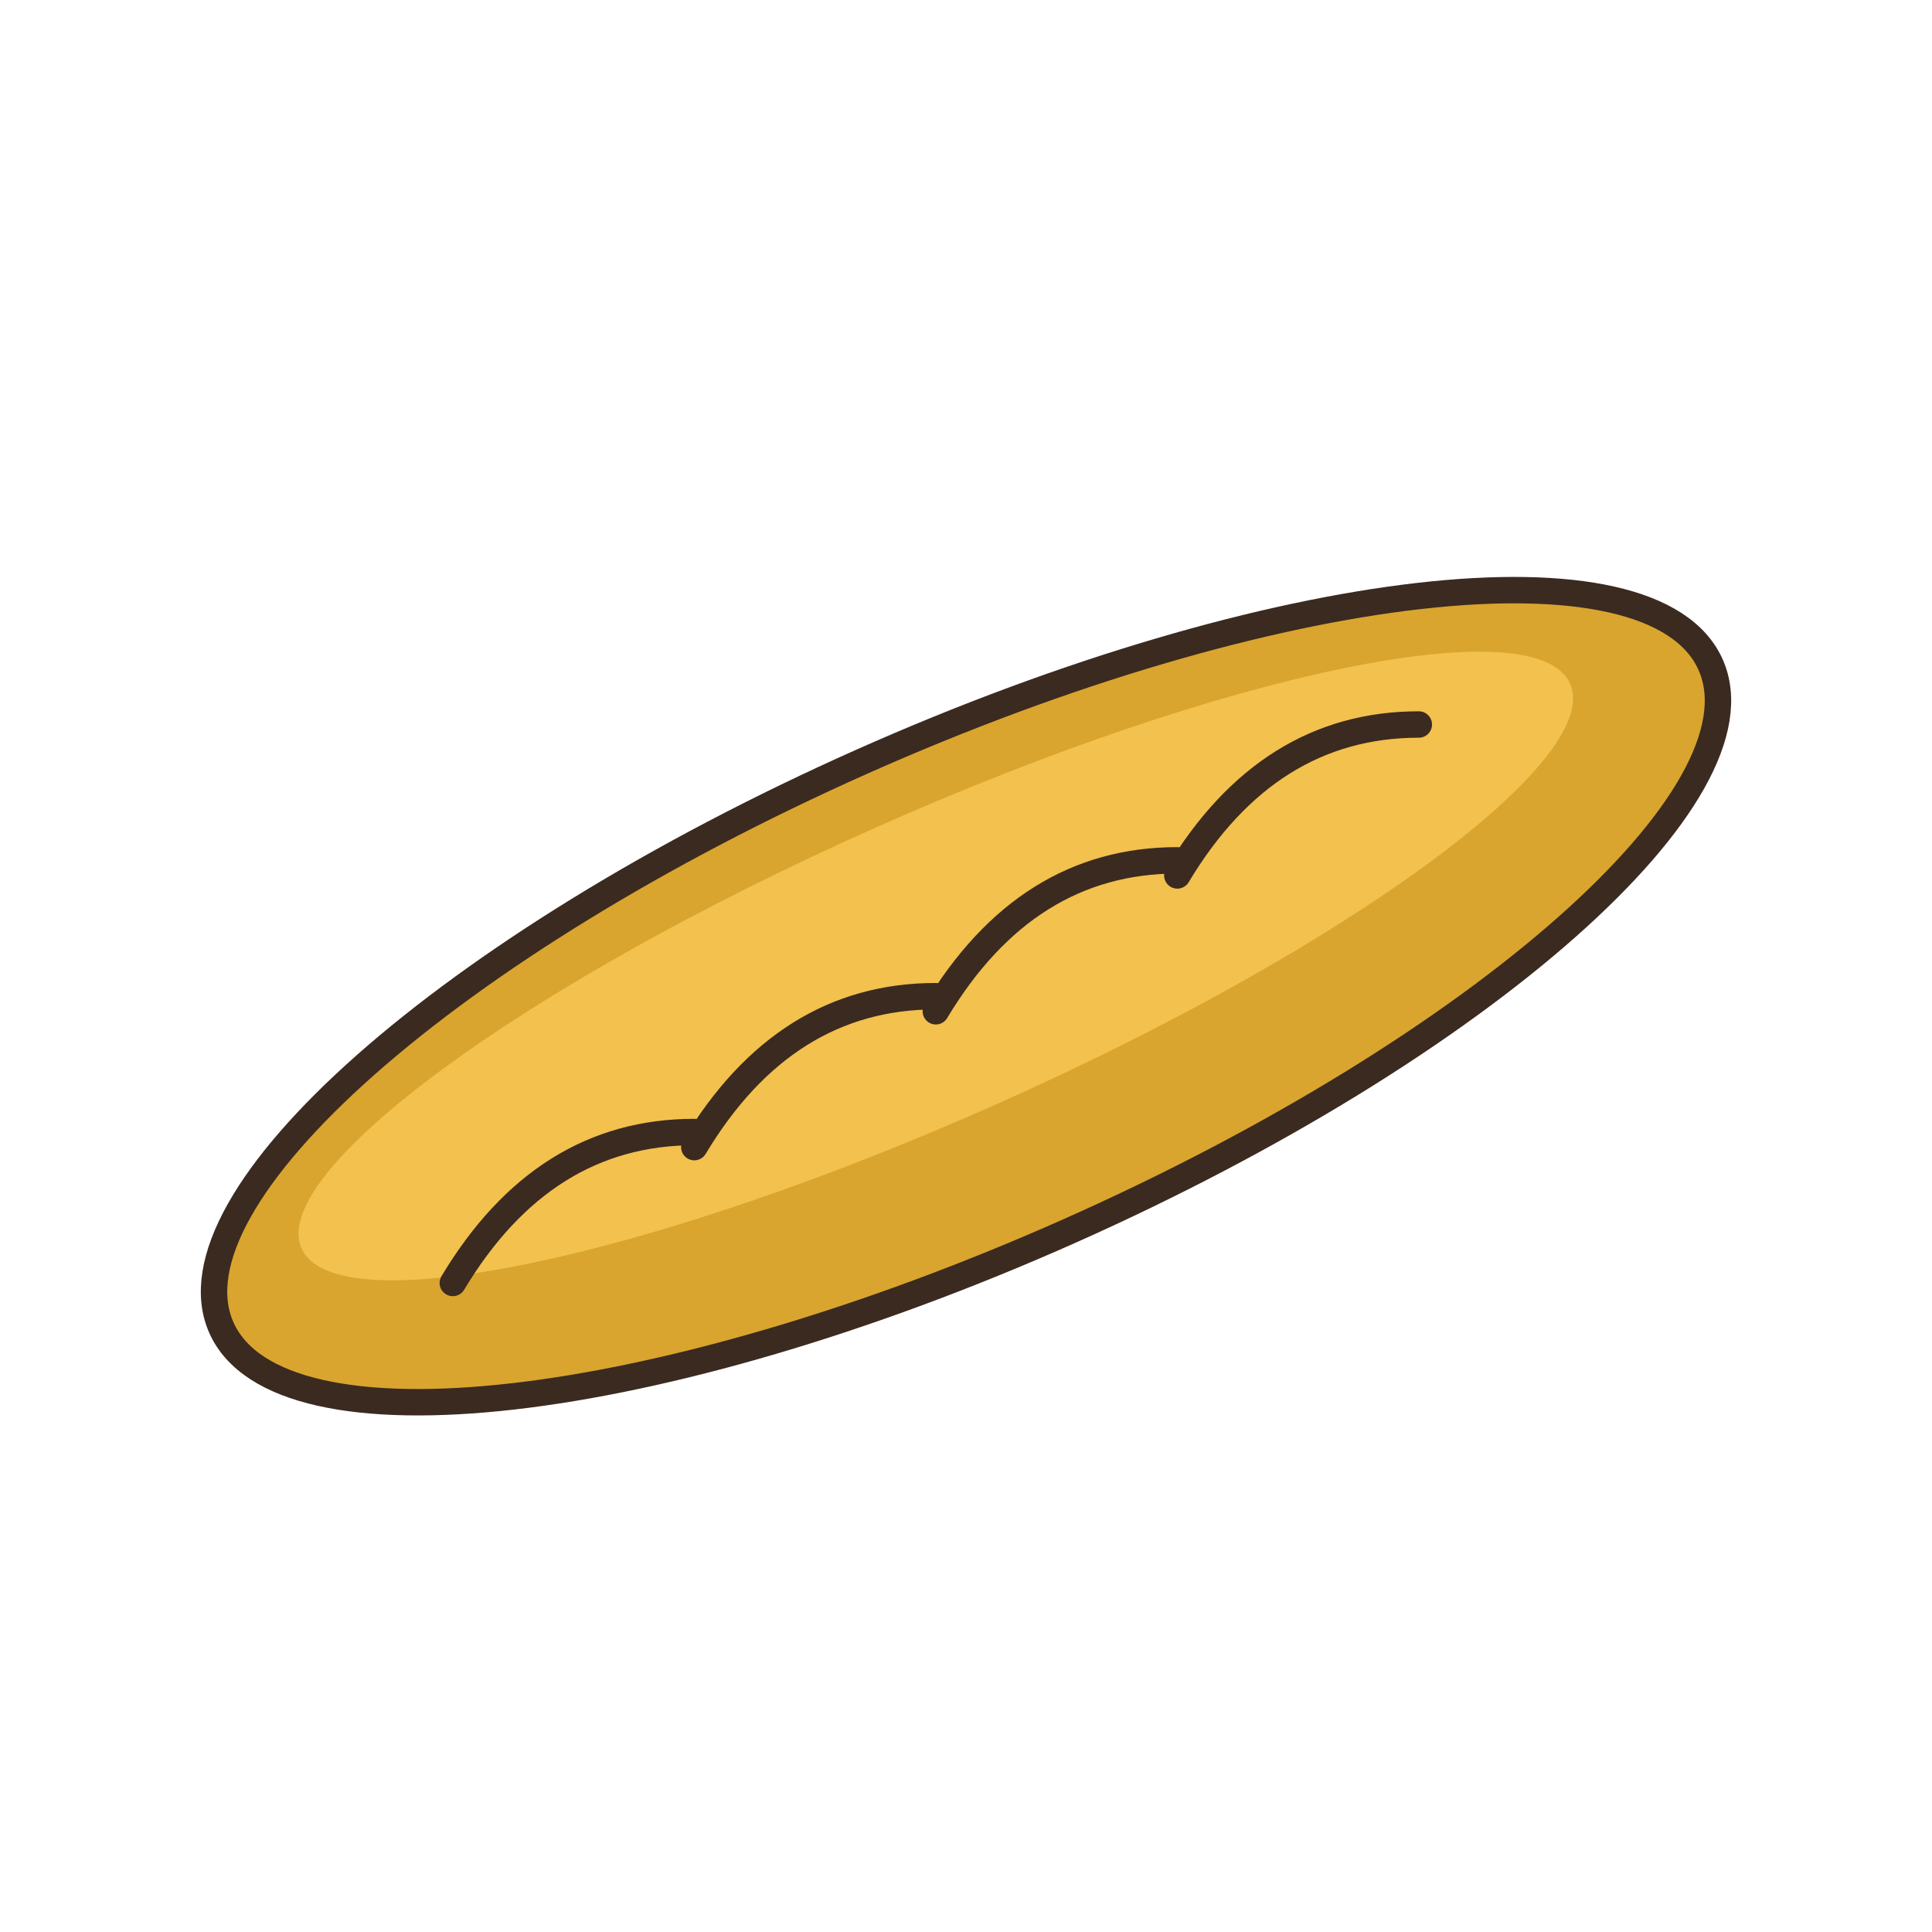
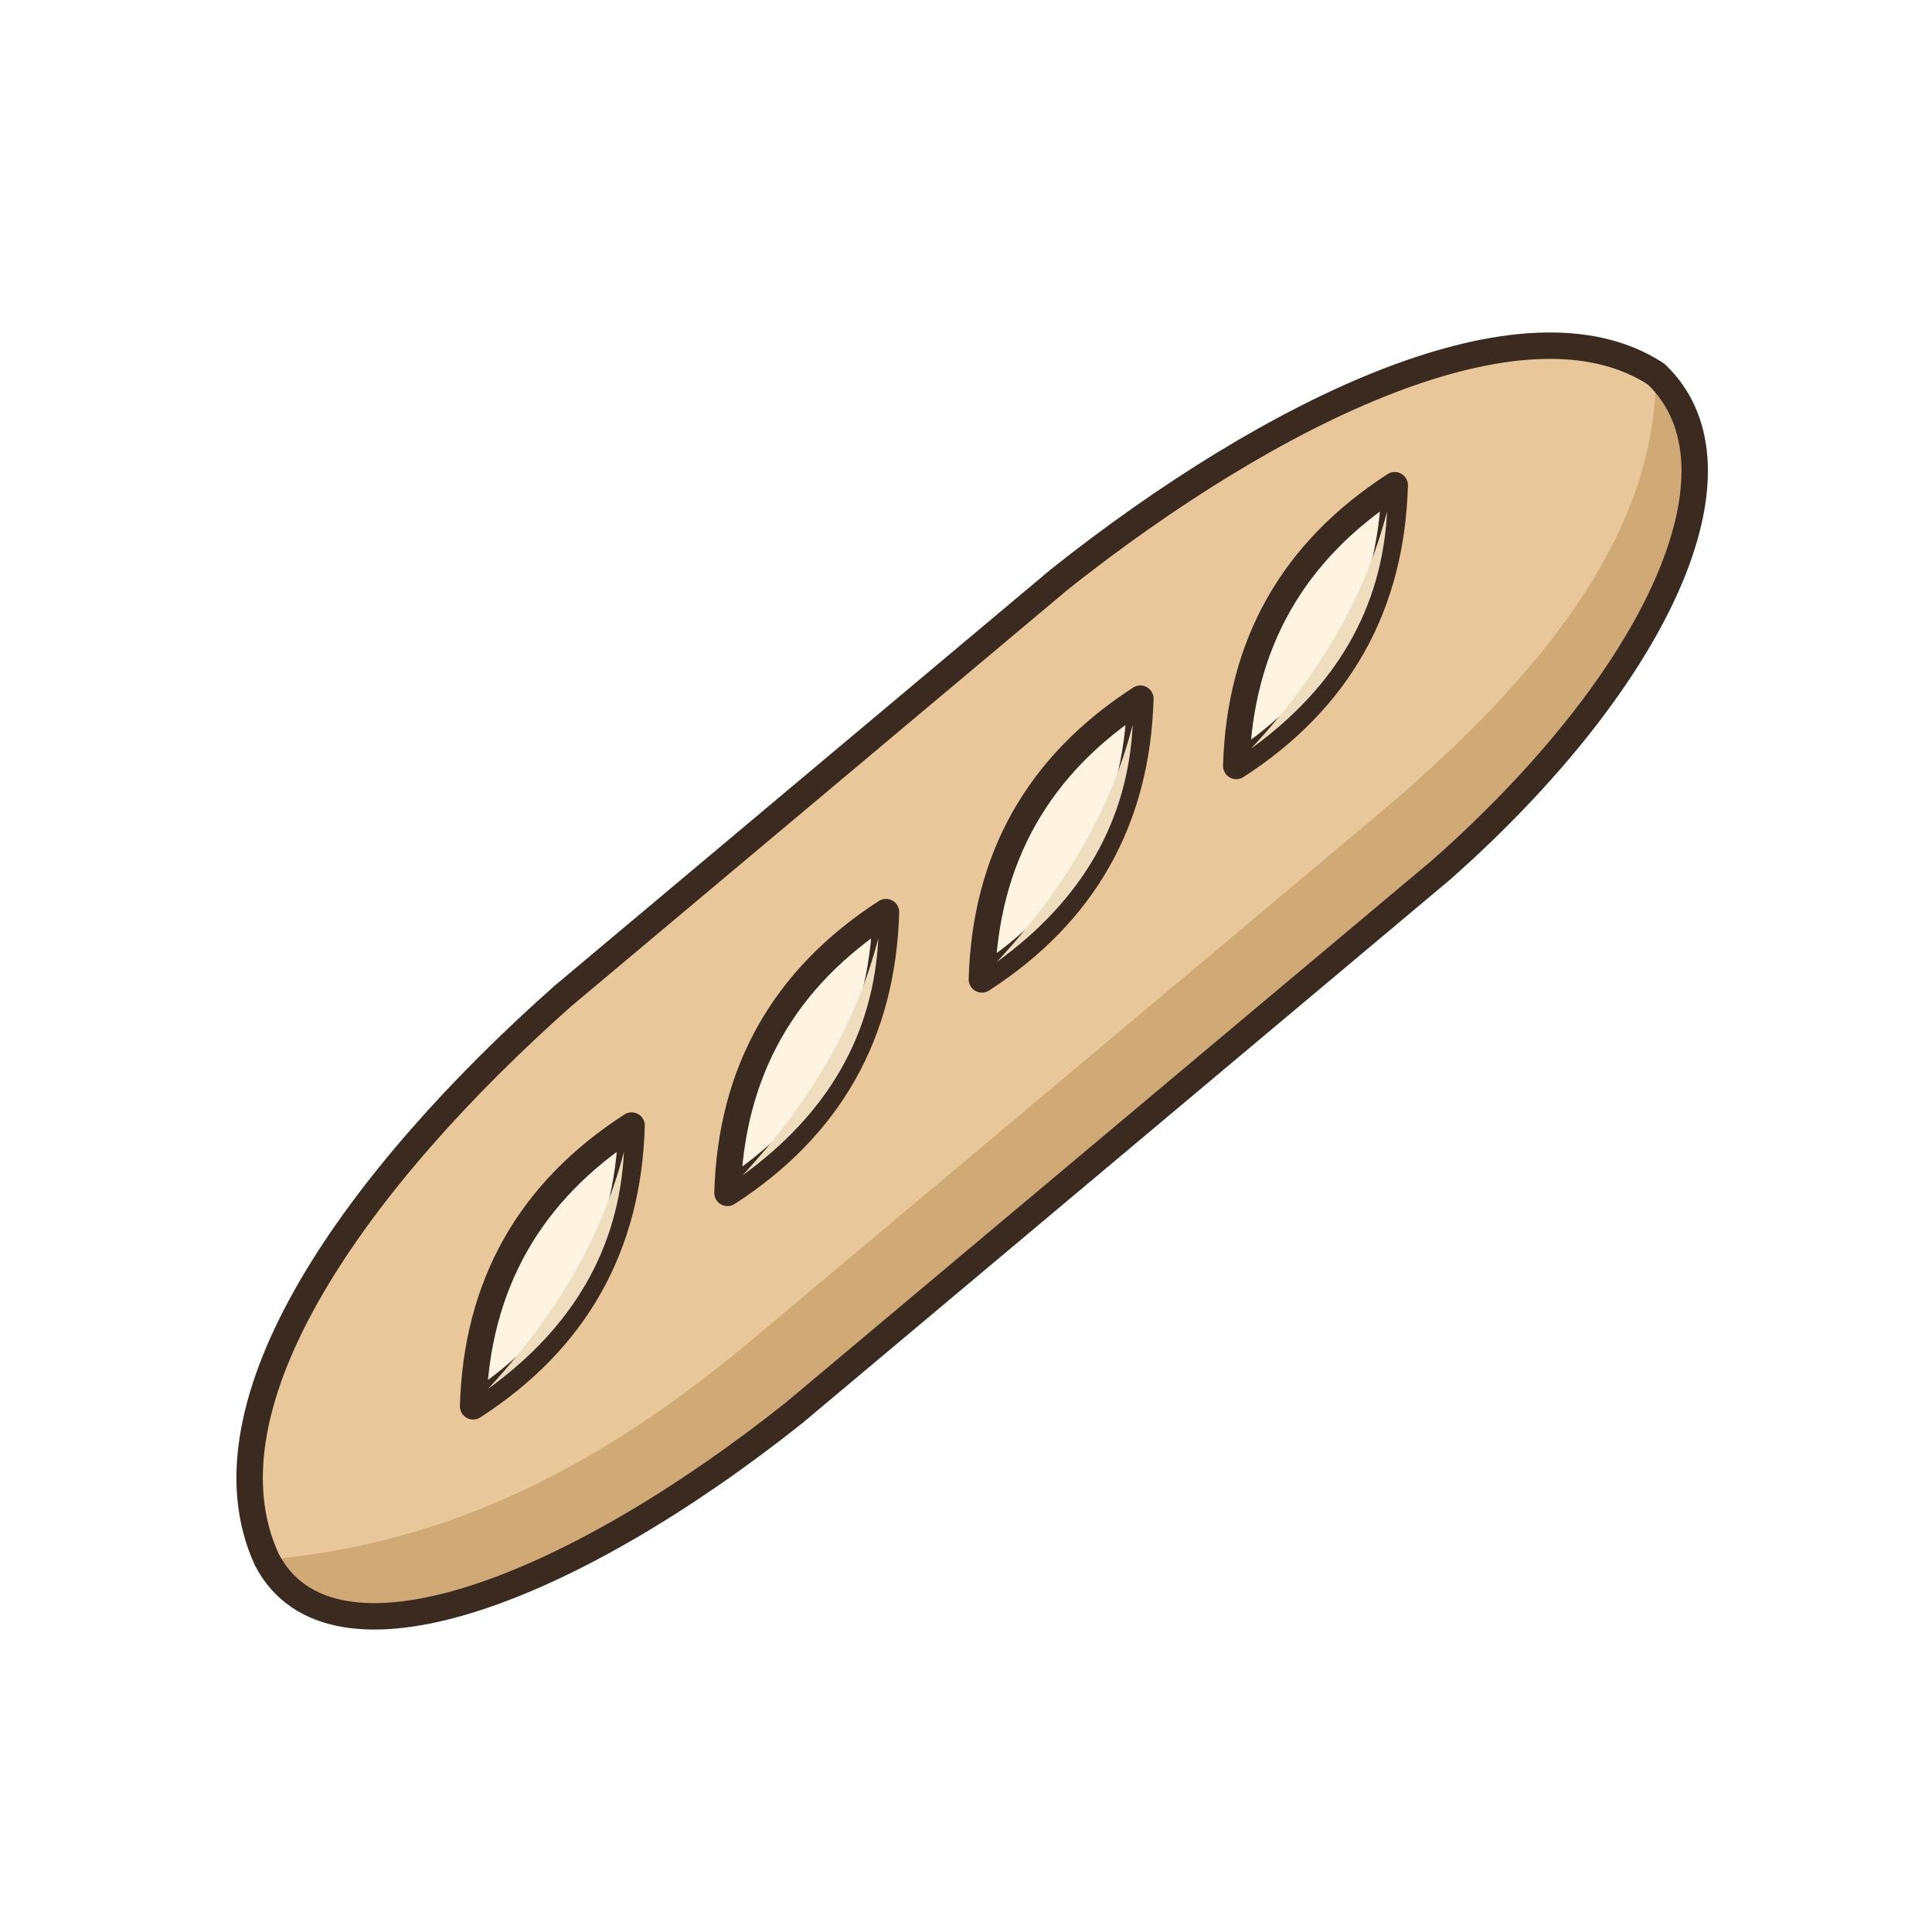
<svg xmlns="http://www.w3.org/2000/svg" viewBox="0 0 256 256">
  <g stroke="#3B2A20" stroke-width="3.5" stroke-linecap="round" stroke-linejoin="round">
-     <ellipse cx="128" cy="132" rx="108" ry="34" fill="#D9A52E" transform="rotate(-24 128 132)" />
-     <ellipse cx="124" cy="128" rx="92" ry="20" fill="#F2C14E" stroke="none" transform="rotate(-24 124 128)" />
-     <path d="M60 170 Q72 150 92 150 M92 152 Q104 132 124 132 M124 134 Q136 114 156 114 M156 116 Q168 96 188 96" fill="none" />
+     <g id="baguette" transform="translate(126 128) rotate(-40)">
+       <path fill="#E8C79A" stroke="none" d="M-120 2 C-114 -20 -78 -29 -42 -30 L44 -30 C80 -29 116 -20 122 0 C124 18 96 31 58 32 L-54 32 C-92 31 -124 20 -120 2 Z" />
+       <path fill="#CFA976" stroke="none" d="M122 0 C124 18 96 31 58 32 L-54 32 C-92 31 -124 20 -120 2 C-100 16 -78 21 -52 21 L56 21 C90 21 110 14 122 0 Z" />
+       <g id="scores" fill="#FFF4E2">
+         <path d="M-86 4 Q-70 -14 -46 -11 Q-62 7 -86 4 Z" />
+         <path d="M-42 4 Q-26 -14 -2 -11 Q-18 7 -42 4 Z" />
+         <path d="M2 4 Q18 -14 42 -11 Q26 7 2 4 Z" />
+         <path d="M46 4 Q62 -14 86 -11 Q70 7 46 4 Z" />
+       </g>
+       <g id="score-shade" fill="#EEDDBF" stroke="none">
+         <path d="M-83 3.5 Q-62 5 -49 -9 Q-63 1 -83 3.5 Z" />
+         <path d="M-39 3.5 Q-18 5 -5 -9 Q-19 1 -39 3.5 Z" />
+         <path d="M5 3.5 Q26 5 39 -9 Q25 1 5 3.5 Z" />
+         <path d="M49 3.5 Q70 5 83 -9 Q69 1 49 3.5 Z" />
+       </g>
+       <path fill="none" d="M-120 2 C-114 -20 -78 -29 -42 -30 L44 -30 C80 -29 116 -20 122 0 C124 18 96 31 58 32 L-54 32 C-92 31 -124 20 -120 2 Z" />
+     </g>
  </g>
</svg>
